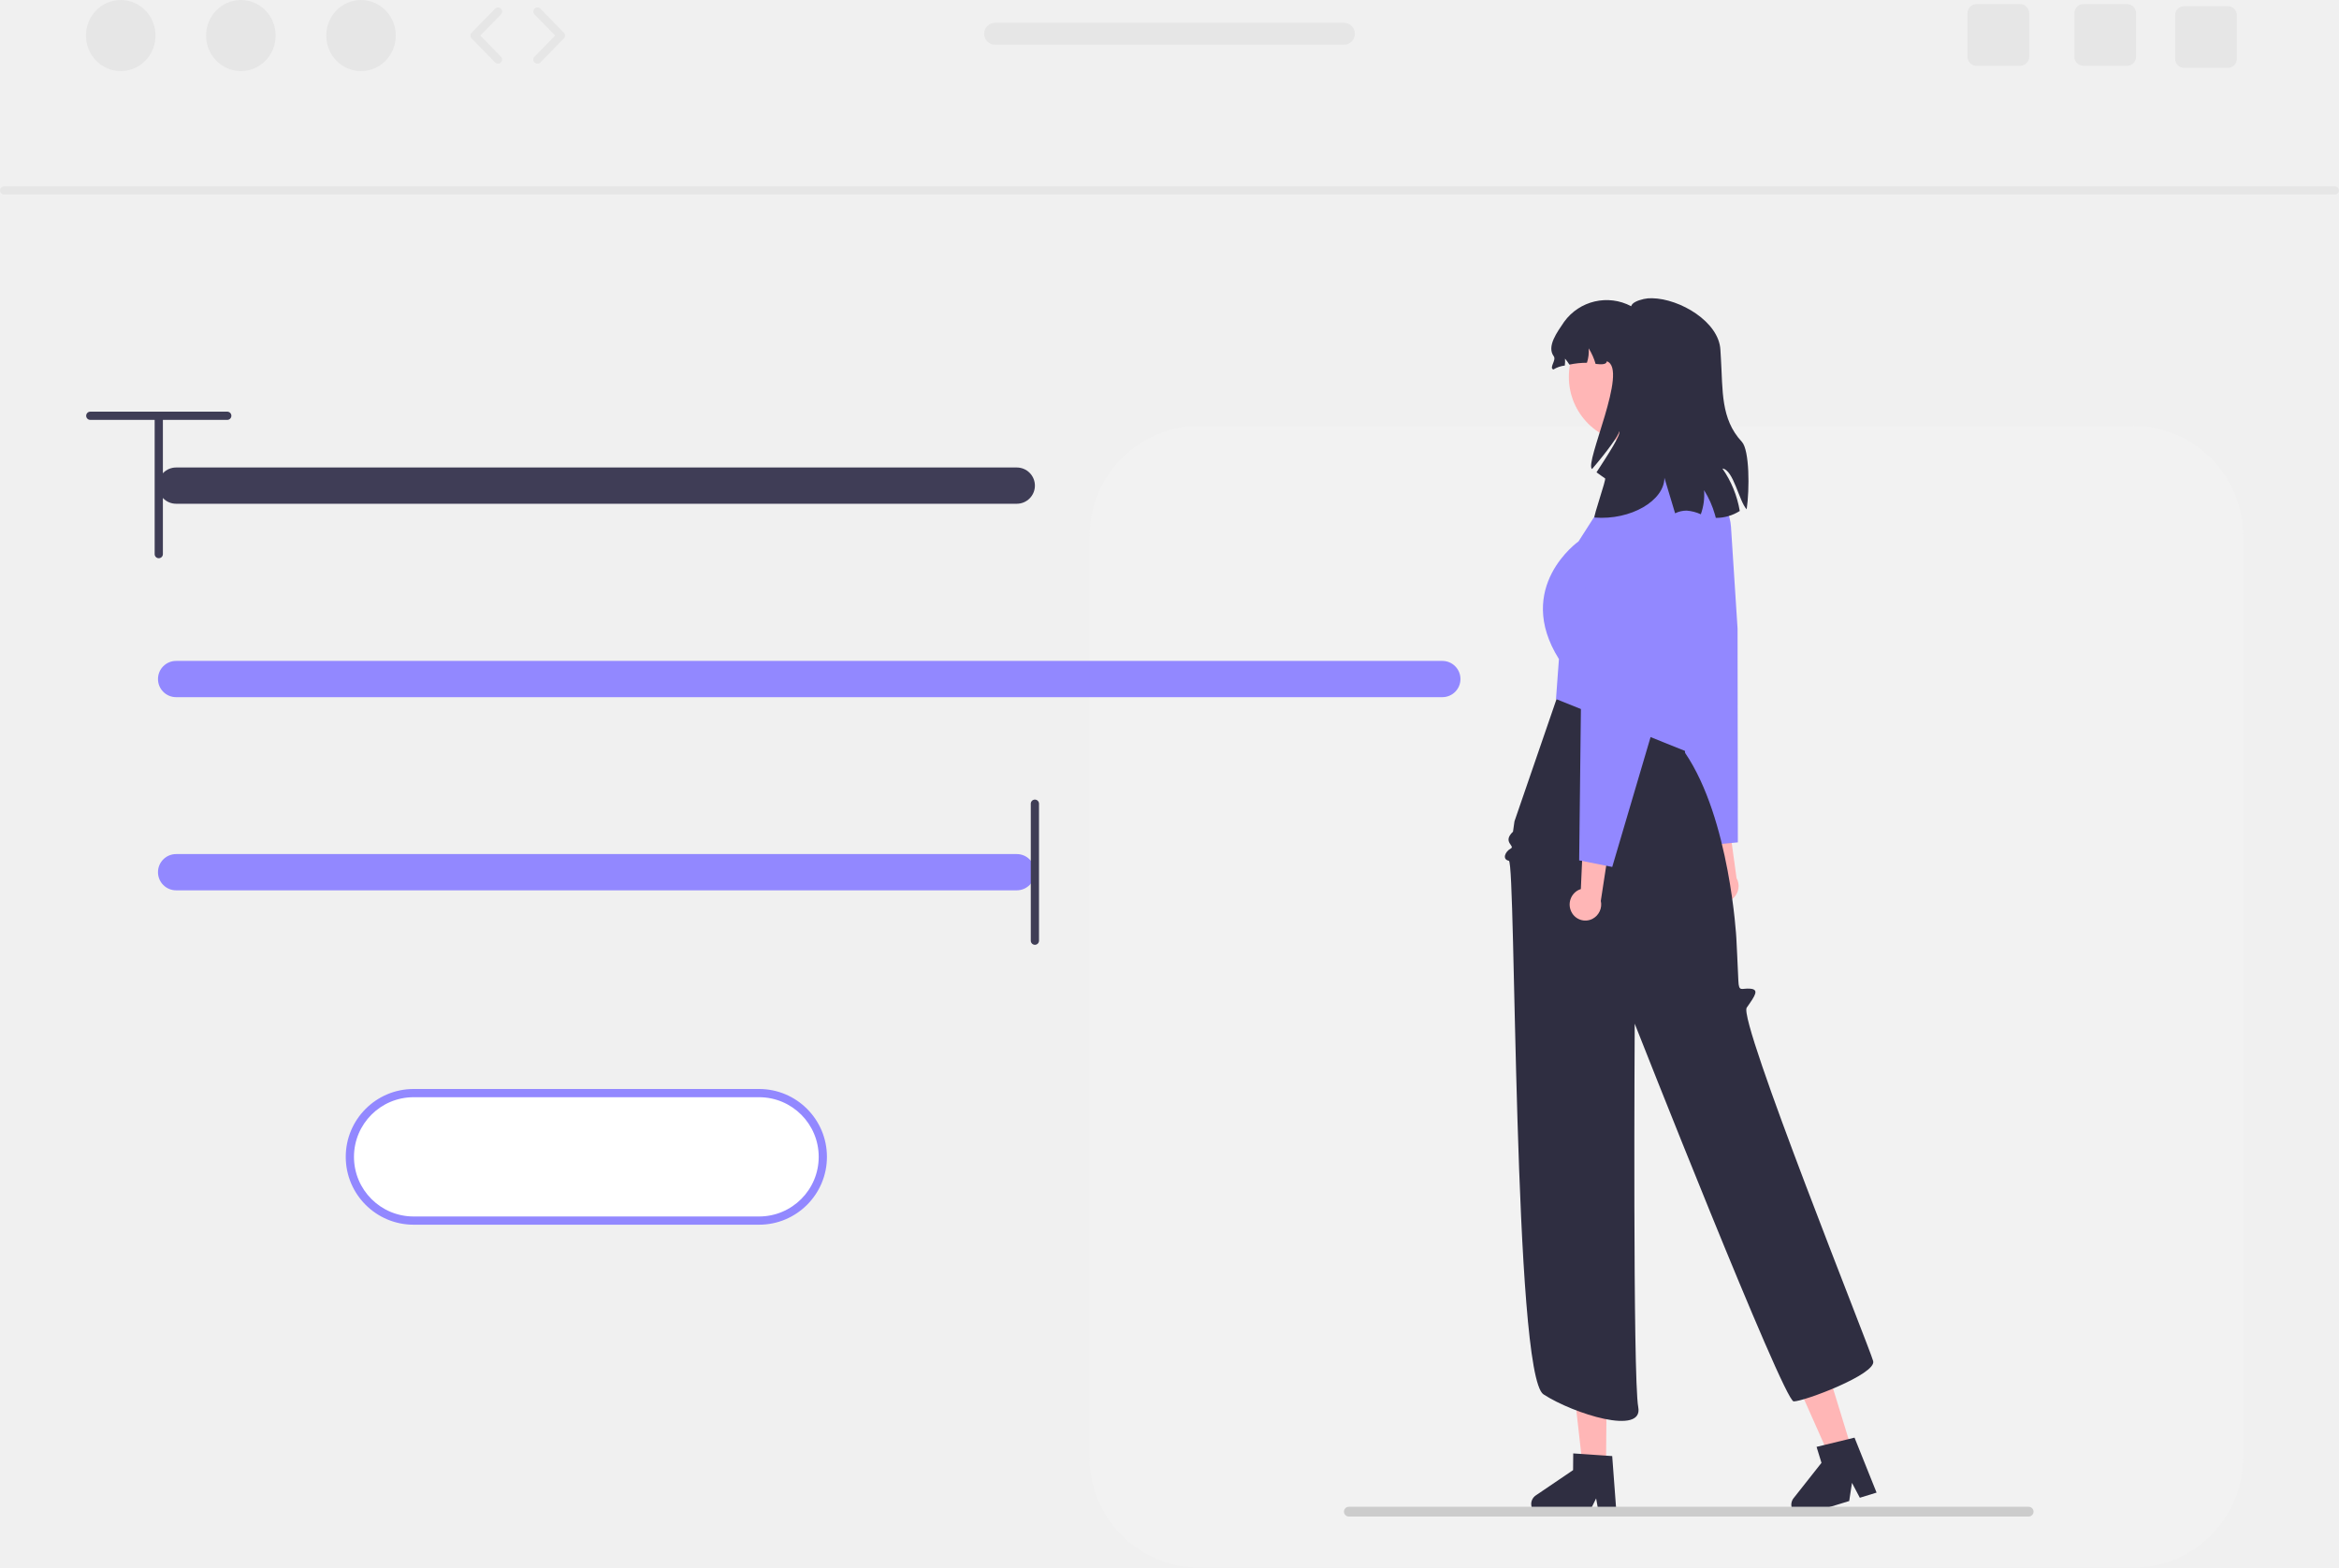
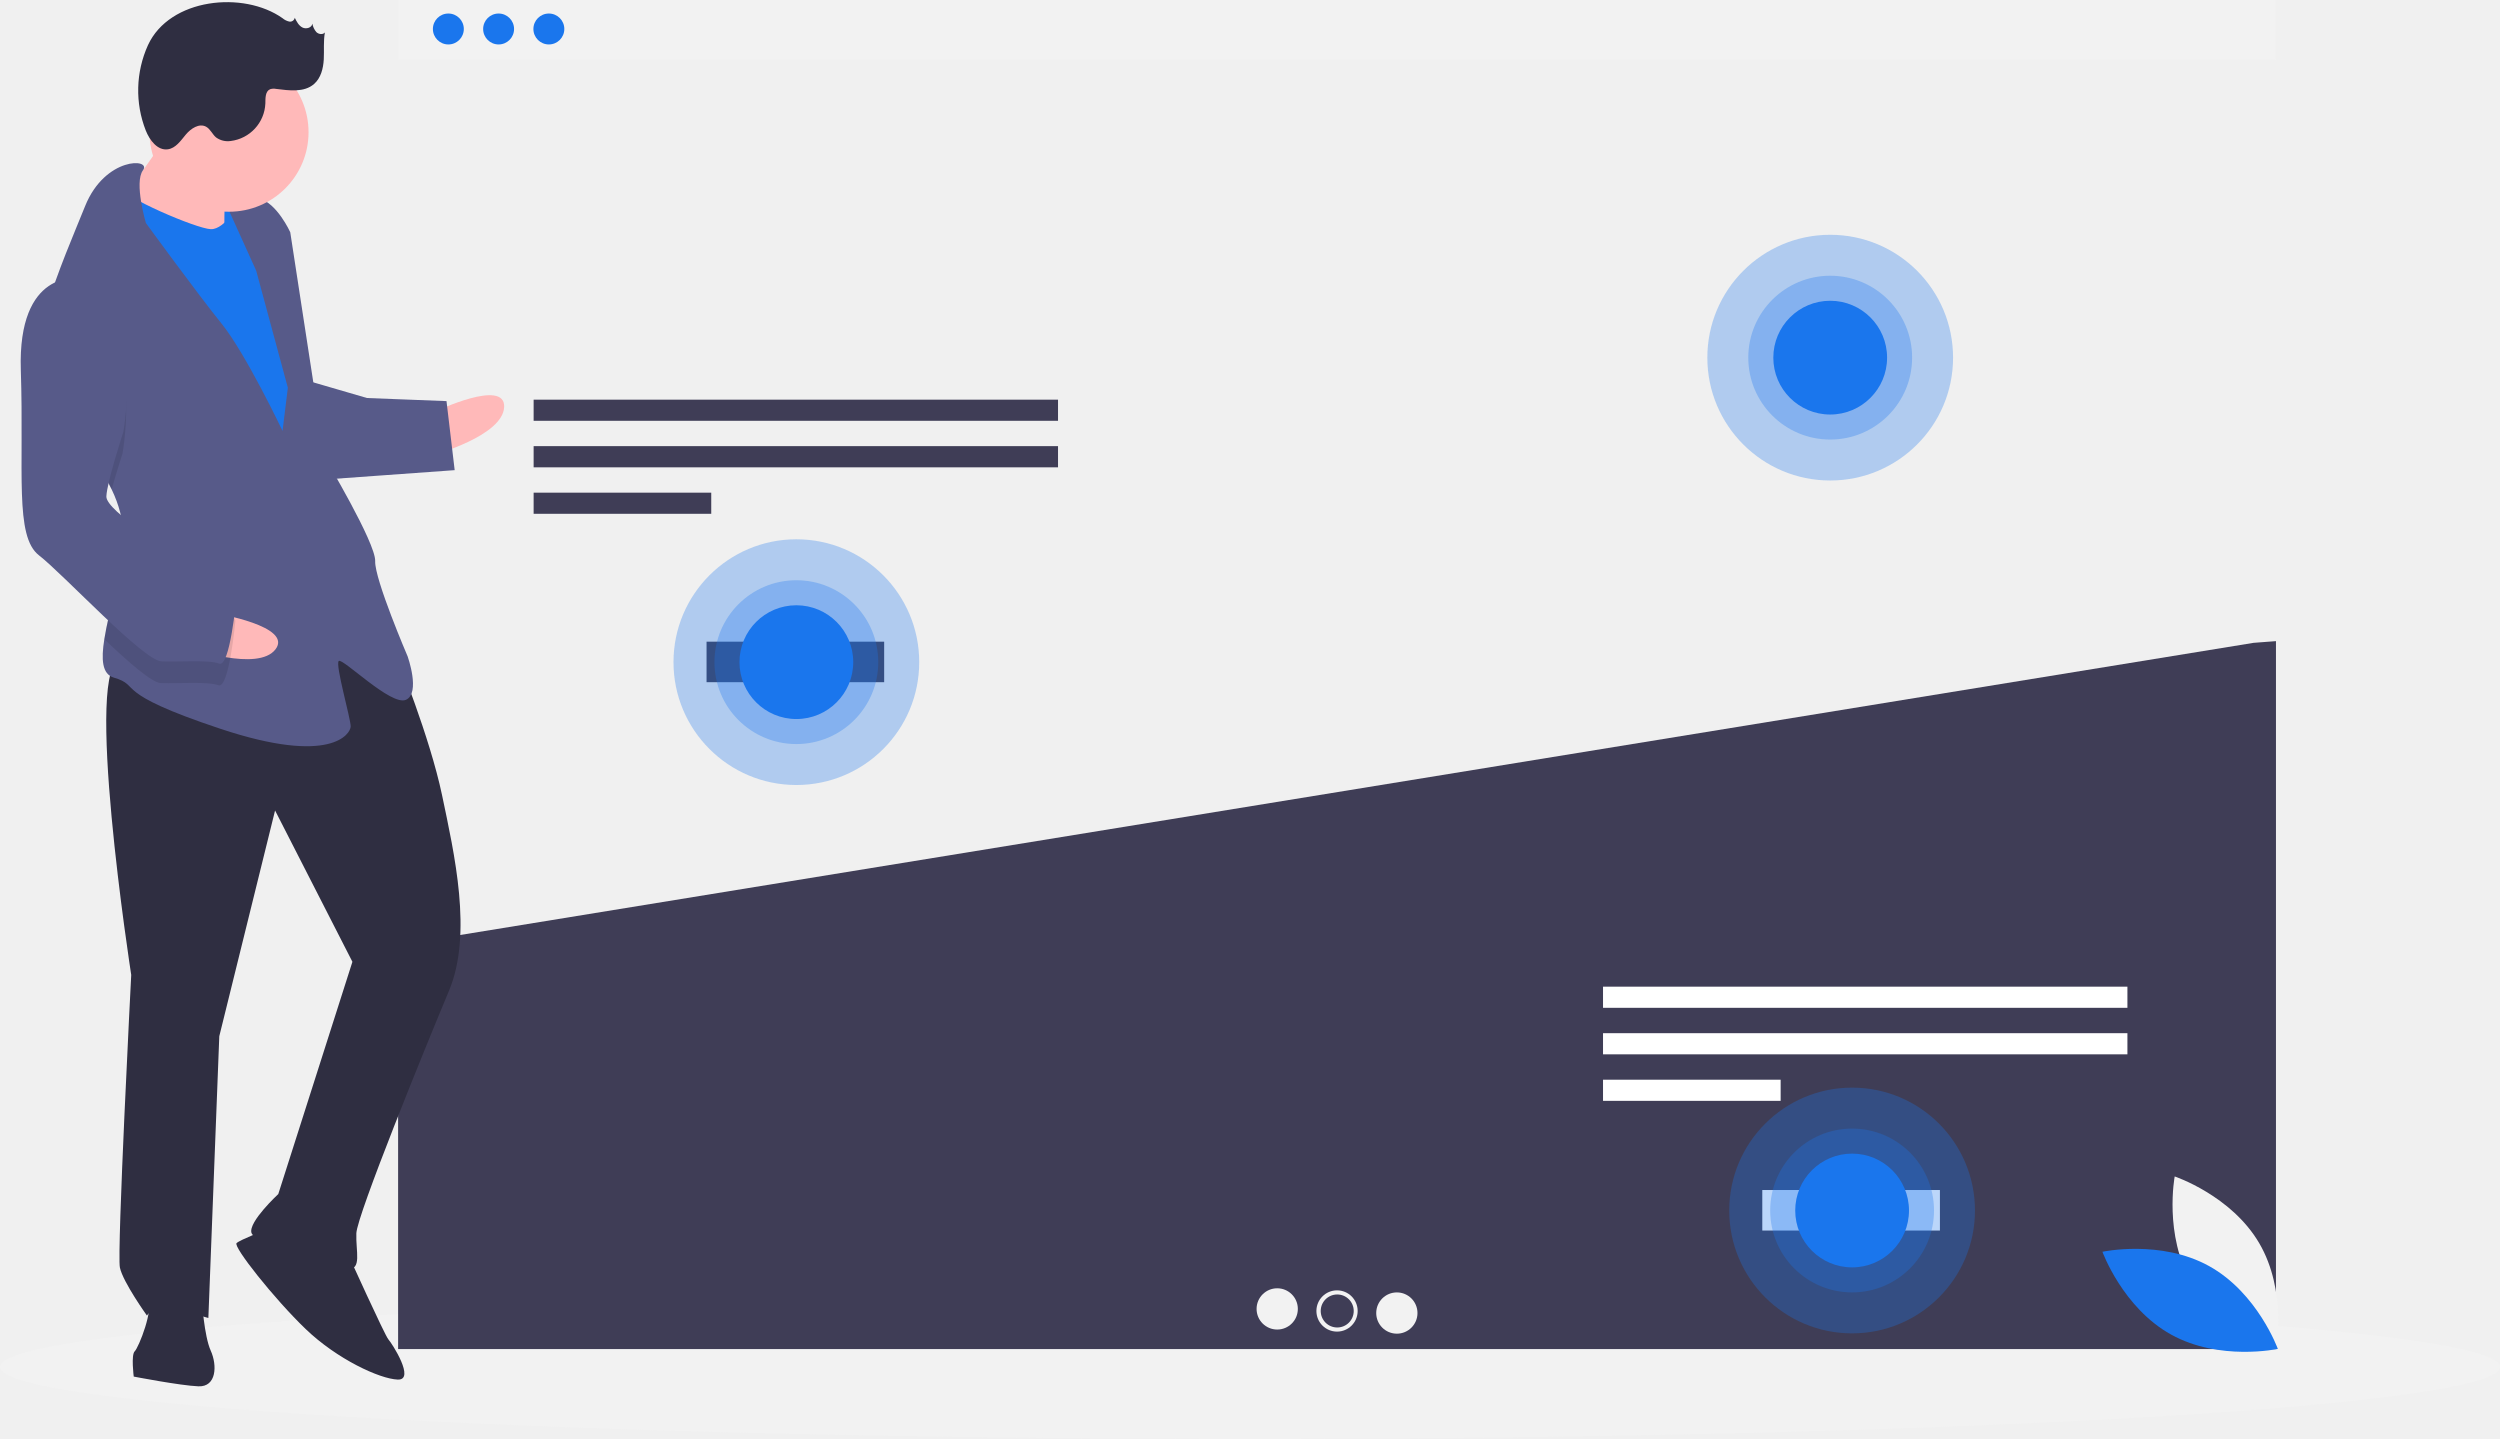
- <svg xmlns="http://www.w3.org/2000/svg" width="568.73" height="381.18" data-name="Layer 1">
-   <path fill="#e6e6e6" d="M567.73 47.31H1a1 1 0 0 1 0-2h566.73a1 1 0 0 1 0 2Z" />
-   <ellipse cx="29.355" cy="8.645" fill="#e6e6e6" rx="8.457" ry="8.645" />
-   <ellipse cx="58.569" cy="8.645" fill="#e6e6e6" rx="8.457" ry="8.645" />
-   <ellipse cx="87.782" cy="8.645" fill="#e6e6e6" rx="8.457" ry="8.645" />
-   <path fill="#e6e6e6" d="M121.094 15.478a.997.997 0 0 1-.715-.3l-5.706-5.834a1 1 0 0 1 0-1.398l5.706-5.833a1 1 0 0 1 1.43 1.399l-5.022 5.133 5.022 5.134a1 1 0 0 1-.715 1.699ZM130.682 15.478a1 1 0 0 1-.715-1.7l5.022-5.133-5.022-5.133a1 1 0 0 1 1.43-1.399l5.706 5.833a1 1 0 0 1 0 1.398l-5.706 5.833a.997.997 0 0 1-.715.3ZM517.192 1h-10.61a2.19 2.19 0 0 0-2.19 2.19v10.62a2.19 2.19 0 0 0 2.19 2.19h10.61a2.198 2.198 0 0 0 2.2-2.19V3.19a2.198 2.198 0 0 0-2.2-2.19ZM491.192 1h-10.61a2.19 2.19 0 0 0-2.19 2.19v10.62a2.19 2.19 0 0 0 2.19 2.19h10.61a2.198 2.198 0 0 0 2.2-2.19V3.19a2.198 2.198 0 0 0-2.2-2.19ZM541.692 1.5h-10.61a2.19 2.19 0 0 0-2.19 2.19v10.62a2.19 2.19 0 0 0 2.19 2.19h10.61a2.198 2.198 0 0 0 2.2-2.19V3.69a2.198 2.198 0 0 0-2.2-2.19ZM326.77 5.54h-84.81a2.67 2.67 0 1 0 0 5.34h84.81a2.67 2.67 0 0 0 0-5.34Z" />
-   <path fill="#fff" d="M184.57 265.8h-84a15.5 15.5 0 1 0 0 31h84a15.5 15.5 0 0 0 0-31Z" />
-   <path fill="#9288ff" d="M184.57 297.8h-84a16.5 16.5 0 0 1 0-33h84a16.5 16.5 0 0 1 0 33Zm-84-31a14.5 14.5 0 0 0 0 29h84a14.5 14.5 0 0 0 0-29Z" />
-   <rect width="280.481" height="277.59" x="264.928" y="103.589" fill="#f2f2f2" rx="26.744" />
-   <path fill="#ffb6b6" d="M416.108 218.083a3.97 3.97 0 0 1 .171-5.536 3.808 3.808 0 0 1 .494-.39l-3.346-13.443 6.223-4.098 2.594 18.91a3.96 3.96 0 0 1-.708 4.782 3.79 3.79 0 0 1-5.357-.149q-.036-.037-.07-.076Z" />
-   <path fill="#9288ff" d="m422.56 204.83-8.163.758-12.121-42.633c-.035-.118-3.625-12.09-7.25-13.964-1.35-.697-1.846-1.114-1.826-1.537.02-.438.569-.66 1.327-.966a8.532 8.532 0 0 0 2.14-1.128c1.654-1.307.926-2.567-.08-4.31-.195-.338-.398-.69-.593-1.058-.573-1.086.068-5.702 1.907-13.718a11.63 11.63 0 0 1 10.32-9.001 11.656 11.656 0 0 1 12.673 10.858l1.594 24.69Z" />
-   <path fill="#ffb6b6" d="m390.503 356.676-5.678-.047-2.514-22.413 8.381.071-.189 22.389z" />
-   <path fill="#2f2e41" d="M372.315 365.706a2.542 2.542 0 0 0 2.517 2.56l11.29.095 1.976-4.006.726 4.026 4.26.039-1.076-14.362-1.482-.098-6.045-.417-1.95-.13-.034 4.063-9.07 6.151a2.538 2.538 0 0 0-1.112 2.079Z" />
-   <path fill="#ffb6b6" d="m450.286 352.528-5.427 1.668-9.162-20.608 8.011-2.462 6.578 21.402z" />
-   <path fill="#2f2e41" d="M435.672 366.626a2.542 2.542 0 0 0 3.173 1.682l10.791-3.318.675-4.416 1.908 3.62 4.072-1.25-5.36-13.366-1.443.353-5.889 1.428-1.898.464 1.194 3.884-6.79 8.602a2.538 2.538 0 0 0-.433 2.317ZM379.082 168.221l-10.836 31.49-.358 2.52c-2.73 2.593.7 3.447-.586 4.13s-2.151 2.601-.418 2.943 1.054 124.987 8.424 129.756 24.385 10.064 23.031 3.081-.857-93.223-.857-93.223 36.179 91.819 38.652 91.847 20.15-6.61 19.332-9.794-32.923-82.895-30.744-85.961 3.009-4.399.86-4.6-2.784.979-2.9-1.995-.488-10.308-.488-10.308-1.556-29.004-12.458-45.028l-.93-9.521Z" />
-   <path fill="#9288ff" d="m406.153 108.098-14.37 2.046-.867 10.405-7.091 11.093s-15.762 11.092-4.77 28.614l-.712 9.718 35.551 14.308 3.421-62.333Z" />
-   <path fill="#ffb6b6" d="M382.06 221.676a3.97 3.97 0 0 1 1.74-5.258 3.81 3.81 0 0 1 .585-.234l.616-13.84 7.132-2.157-2.894 18.866a3.96 3.96 0 0 1-2.039 4.383 3.79 3.79 0 0 1-5.093-1.666l-.046-.094Z" />
-   <path fill="#9288ff" d="m392.016 210.807-8.04-1.596.509-44.32c0-.123-.035-12.622-2.978-15.45-1.096-1.052-1.451-1.592-1.312-1.993.144-.413.732-.47 1.547-.548a8.533 8.533 0 0 0 2.372-.473c1.957-.782 1.619-2.197 1.15-4.154-.091-.38-.186-.775-.267-1.183-.241-1.204 1.687-5.447 5.73-12.61a11.63 11.63 0 0 1 12.454-5.692 11.656 11.656 0 0 1 9.06 14.016l-5.496 24.122Z" />
-   <circle cx="397.526" cy="91.662" r="16.057" fill="#ffb6b6" />
-   <path fill="#2f2e41" d="M418.805 113.928a25.353 25.353 0 0 1 4.22 10.32 10.66 10.66 0 0 1-5.82 1.68c-.07-.27-.14-.54-.22-.81a23.172 23.172 0 0 0-2.64-5.93 13.959 13.959 0 0 1-.79 5.86 10.284 10.284 0 0 0-3.45-.89 6.268 6.268 0 0 0-2.8.66c-1.01-3.35-1.94-6.43-2.6-8.64-.02 5.54-8.14 10.37-17 9.67-.32-.2 2.89-9.31 2.58-9.52-.71-.47-1.4-.98-2.09-1.48 2.9-4.48 6.05-9.28 5.51-10 .04.89-3.14 5.17-6.6 9.21-1.92-1.41 8.99-24.35 3.6-26.21-.09.81-1.28.81-2.73.64a14.796 14.796 0 0 0-1.69-3.79 8.902 8.902 0 0 1-.42 3.51 20.442 20.442 0 0 0-4.26.45 13.65 13.65 0 0 0-1.07-1.46 8.692 8.692 0 0 1-.05 1.69 6.75 6.75 0 0 0-2.78.96c-1.12-.41.79-2.26.09-3.22-1.78-2.4.86-5.9 2.53-8.38a12.734 12.734 0 0 1 16.29-3.79c.24-.83 1.47-1.38 3.05-1.75a8.274 8.274 0 0 1 2.04-.19c6.8.12 16.24 5.73 16.61 12.52.03.68.08 1.42.13 2.21.48 7.6-.11 14.61 5.08 20.17 1.88 2.01 1.9 11.53 1.18 16.43-1.87-1.97-3.2-9.63-5.9-9.92Z" />
-   <path fill="#ccc" d="M326.787 367.576a1.186 1.186 0 0 0 1.19 1.19h165.29a1.19 1.19 0 0 0 0-2.38h-165.29a1.187 1.187 0 0 0-1.19 1.19Z" />
-   <path fill="#3f3d56" d="M247.229 122.492H42.822a4.408 4.408 0 1 1 0-8.816H247.23a4.408 4.408 0 0 1 0 8.816Z" />
-   <path fill="#9288ff" d="M247.229 216.492H42.822a4.408 4.408 0 1 1 0-8.816H247.23a4.408 4.408 0 0 1 0 8.816ZM350.703 169.523H42.823a4.408 4.408 0 1 1 0-8.816h307.88a4.408 4.408 0 0 1 0 8.816Z" />
-   <path fill="#3f3d56" d="M251.636 229.737a1 1 0 0 1-1-1v-33.306a1 1 0 0 1 2 0v33.306a1 1 0 0 1-1 1ZM20.953 101.1a1 1 0 0 1 1-1H55.26a1 1 0 0 1 0 2H21.953a1 1 0 0 1-1-1Z" />
-   <path fill="#3f3d56" d="M38.606 135.737a1 1 0 0 1-1-1v-33.306a1 1 0 0 1 2 0v33.306a1 1 0 0 1-1 1Z" />
+ <svg xmlns="http://www.w3.org/2000/svg" width="1098.75" height="632.37" data-name="Layer 1">
+   <ellipse cx="549.375" cy="600.774" fill="#f2f2f2" rx="549.375" ry="31.597" />
+   <path fill="#f2f2f2" d="M174.967 0h825.318v26.257H174.967z" />
+   <circle cx="197.053" cy="12.741" r="6.795" fill="#1a76ed" />
+   <circle cx="219.138" cy="12.741" r="6.795" fill="#1a76ed" />
+   <circle cx="241.223" cy="12.741" r="6.795" fill="#1a76ed" />
+   <path fill="#3f3d56" d="m175.552 415.277-.585.502v177.124h825.318V281.779l-9.836.746-814.897 132.752zM234.529 175.641h230.47v9.293h-230.47zM234.529 196.086h230.47v9.293h-230.47zM234.529 216.531h78.063v9.293h-78.063z" />
+   <path fill="#fff" d="M704.529 433.641h230.47v9.293h-230.47zM704.529 454.086h230.47v9.293h-230.47zM704.529 474.531h78.063v9.293h-78.063z" />
+   <circle cx="561.335" cy="575.269" r="9.066" fill="#f2f2f2" />
+   <circle cx="587.626" cy="576.176" r="9.066" fill="#f2f2f2" />
+   <circle cx="613.917" cy="577.082" r="9.066" fill="#f2f2f2" />
+   <circle cx="587.709" cy="576.176" r="7.253" fill="#3f3d56" />
+   <path fill="#3f3d56" d="M310.529 282.014h78.063v17.81h-78.063z" />
+   <path fill="#fff" d="M774.529 523.014h78.063v17.81h-78.063z" />
+   <circle cx="350" cy="291.014" r="54" fill="#1a76ed" opacity=".3" />
+   <circle cx="350" cy="291.014" r="36" fill="#1a76ed" opacity=".3" />
+   <circle cx="350" cy="291.014" r="25" fill="#1a76ed" />
+   <circle cx="804.375" cy="157.185" r="54" fill="#1a76ed" opacity=".3" />
+   <circle cx="804.375" cy="157.185" r="36" fill="#1a76ed" opacity=".3" />
+   <circle cx="804.375" cy="157.185" r="25" fill="#1a76ed" />
+   <circle cx="814" cy="532.014" r="54" fill="#1a76ed" opacity=".3" />
+   <circle cx="814" cy="532.014" r="36" fill="#1a76ed" opacity=".3" />
+   <circle cx="814" cy="532.014" r="25" fill="#1a76ed" />
+   <path fill="#1a76ed" d="m112.148 110.223-22.226-.861 1.108-28.576 22.226.862z" />
+   <path fill="#ffb9b9" d="M191.29 180.864s30.779-14.706 30.286-2.005-31.025 21.056-31.025 21.056Z" />
+   <path fill="#2f2e41" d="M174.403 288.325s14.521 35.541 19.887 61.188 13.536 60.942 3.025 85.974-40.391 98.6-40.7 106.537 2.56 15.998-3.79 15.752-40.907-11.126-42.31-15.95 11.79-17.032 11.79-17.032l32.578-102.082-33.99-66.505-24.516 99.215-4.802 123.828s-23.567-7.274-26.988-1.047c0 0-10.56-14.718-11.9-21.13s4.986-128.591 4.986-128.591-21.632-139.163-4.17-138.486 85.864-41.188 120.9-1.671Z" />
+   <path fill="#2f2e41" d="M153.071 551.426s16.109 35.603 17.635 37.252 12.023 17.956 4.085 17.648-26.68-8.984-40.476-22.239-31.984-36.219-30.334-37.745 12.946-5.857 12.946-5.857ZM88.708 571.19s.972 15.936 3.9 22.41 2.56 15.998-5.378 15.69-28.453-4.283-28.453-4.283-1.218-9.587.431-11.113 8.677-18.743 5.686-23.628 23.814.923 23.814.923Z" />
+   <path fill="#ffb9b9" d="M76.964 54.006S60.042 80.38 53.446 86.483s11.962 19.543 11.962 19.543l33.215 4.468s-.418-30.225 1.293-33.339-22.952-23.149-22.952-23.149Z" />
+   <path fill="#1a76ed" d="M105.835 88.514s-6.843 12.454-13.193 12.208-39.196-14.24-40.599-19.064-10.88 34.557-10.88 34.557l80.372 141.44 19.605-13.548-9.5-83.045-7.801-44.82Z" />
+   <path fill="#575a89" d="M49.079 215.098c3.206 6.706 5.208 13.7 4.93 20.86-.012.318-.024.635-.053.952-.76 14.693-6.173 31.686-8.115 44.044-1.409 8.865-1.008 15.336 4.18 16.857 12.577 3.667-1.834 6.288 46.826 22.485s57.151 2.216 57.275-.96-6.892-27.295-5.243-28.821 23.075 19.974 29.548 17.045.739-19.05.739-19.05-14.583-33.955-14.275-41.892-22.09-45.375-22.09-45.375l-15.233-99.167s-5.858-12.946-13.734-14.842-14.41 2.621-14.41 2.621l13.179 29.13 13.905 51.417-2.326 18.99s-16.17-34.016-26.79-47.148-33.264-44.218-33.264-44.218S58.84 80.19 62.832 74.86c3.992-5.347-16.647-6.147-25.446 15.77-4.664 11.617-12.236 28.94-16.98 45.069-4.226 14.288-6.223 27.646-2.035 35.28 6.4 11.665 22.5 26.996 30.708 44.12Z" />
+   <path d="M18.37 170.979c6.401 11.664 22.5 26.995 30.709 44.119 2.143-7.724 4.759-15.715 4.759-15.715s10.03-53.669-19.64-67.539a19.858 19.858 0 0 0-13.791 3.854c-4.227 14.288-6.224 27.646-2.036 35.28Z" opacity=".1" />
+   <path fill="#575a89" d="m136.157 167.597 25.154 7.335 34.926 1.354 3.593 30.348-57.398 4.134s-14.336-40.304-6.275-43.171Z" />
+   <path fill="#ffb9b9" d="M95.139 269.636s33.652 5.583 25.971 15.71-37.492-.52-37.492-.52Z" />
+   <path d="M53.956 236.91c-.76 14.693-6.173 31.686-8.115 44.044C56.561 291.1 66.756 300.05 70.597 300.2c7.938.307 20.7-.788 25.401.985s7.458-28.33 7.458-28.33-2.805-9.648-15.321-14.904c-8.448-3.555-24.641-13.198-34.179-21.04Z" opacity=".1" />
+   <path fill="#575a89" d="M34.567 122.319s-26.865-4.222-25.414 40.353-2.832 73.027 7.973 81.395 45.903 46.298 53.84 46.606 20.7-.787 25.401.985 7.459-28.33 7.459-28.33-2.806-9.648-15.322-14.903-42.001-23.888-41.755-30.238 7.458-28.33 7.458-28.33 10.03-53.668-19.64-67.538Z" />
+   <circle cx="100.654" cy="58.105" r="34.952" fill="#ffb9b9" />
+   <path fill="#2f2e41" d="M124.189 8.008a6.75 6.75 0 0 0 2.938 1.475 2.097 2.097 0 0 0 2.43-1.684c.8 1.659 1.703 3.426 3.335 4.277s4.158.138 4.393-1.688a7.706 7.706 0 0 0 1.774 3.743c1.013.966 2.85 1.21 3.734.125-.715 3.908-.274 7.926-.498 11.892s-1.282 8.17-4.279 10.778c-4.37 3.804-10.94 2.865-16.689 2.145a5.066 5.066 0 0 0-2.615.143c-2.153.917-2.055 3.913-2.084 6.252a17.373 17.373 0 0 1-15.212 16.498 8.709 8.709 0 0 1-6.473-1.58c-1.632-1.383-2.465-3.638-4.336-4.677-3.042-1.69-6.731.775-8.955 3.451s-4.416 5.97-7.862 6.46c-4.557.648-8.028-3.996-9.73-8.273a48.223 48.223 0 0 1 .958-37.47c9.515-20.74 42.018-24.021 59.17-11.867Z" />
+   <path fill="#f2f2f2" d="M963.222 563.77c12.31 20.992 37.137 29.303 37.137 29.303s4.868-25.724-7.441-46.717-37.137-29.303-37.137-29.303-4.868 25.724 7.441 46.717Z" />
+   <path fill="#1a76ed" d="M970.904 556.443c21.288 11.79 30.206 36.405 30.206 36.405s-25.597 5.5-46.885-6.291-30.207-36.406-30.207-36.406 25.597-5.499 46.886 6.292Z" />
</svg>
